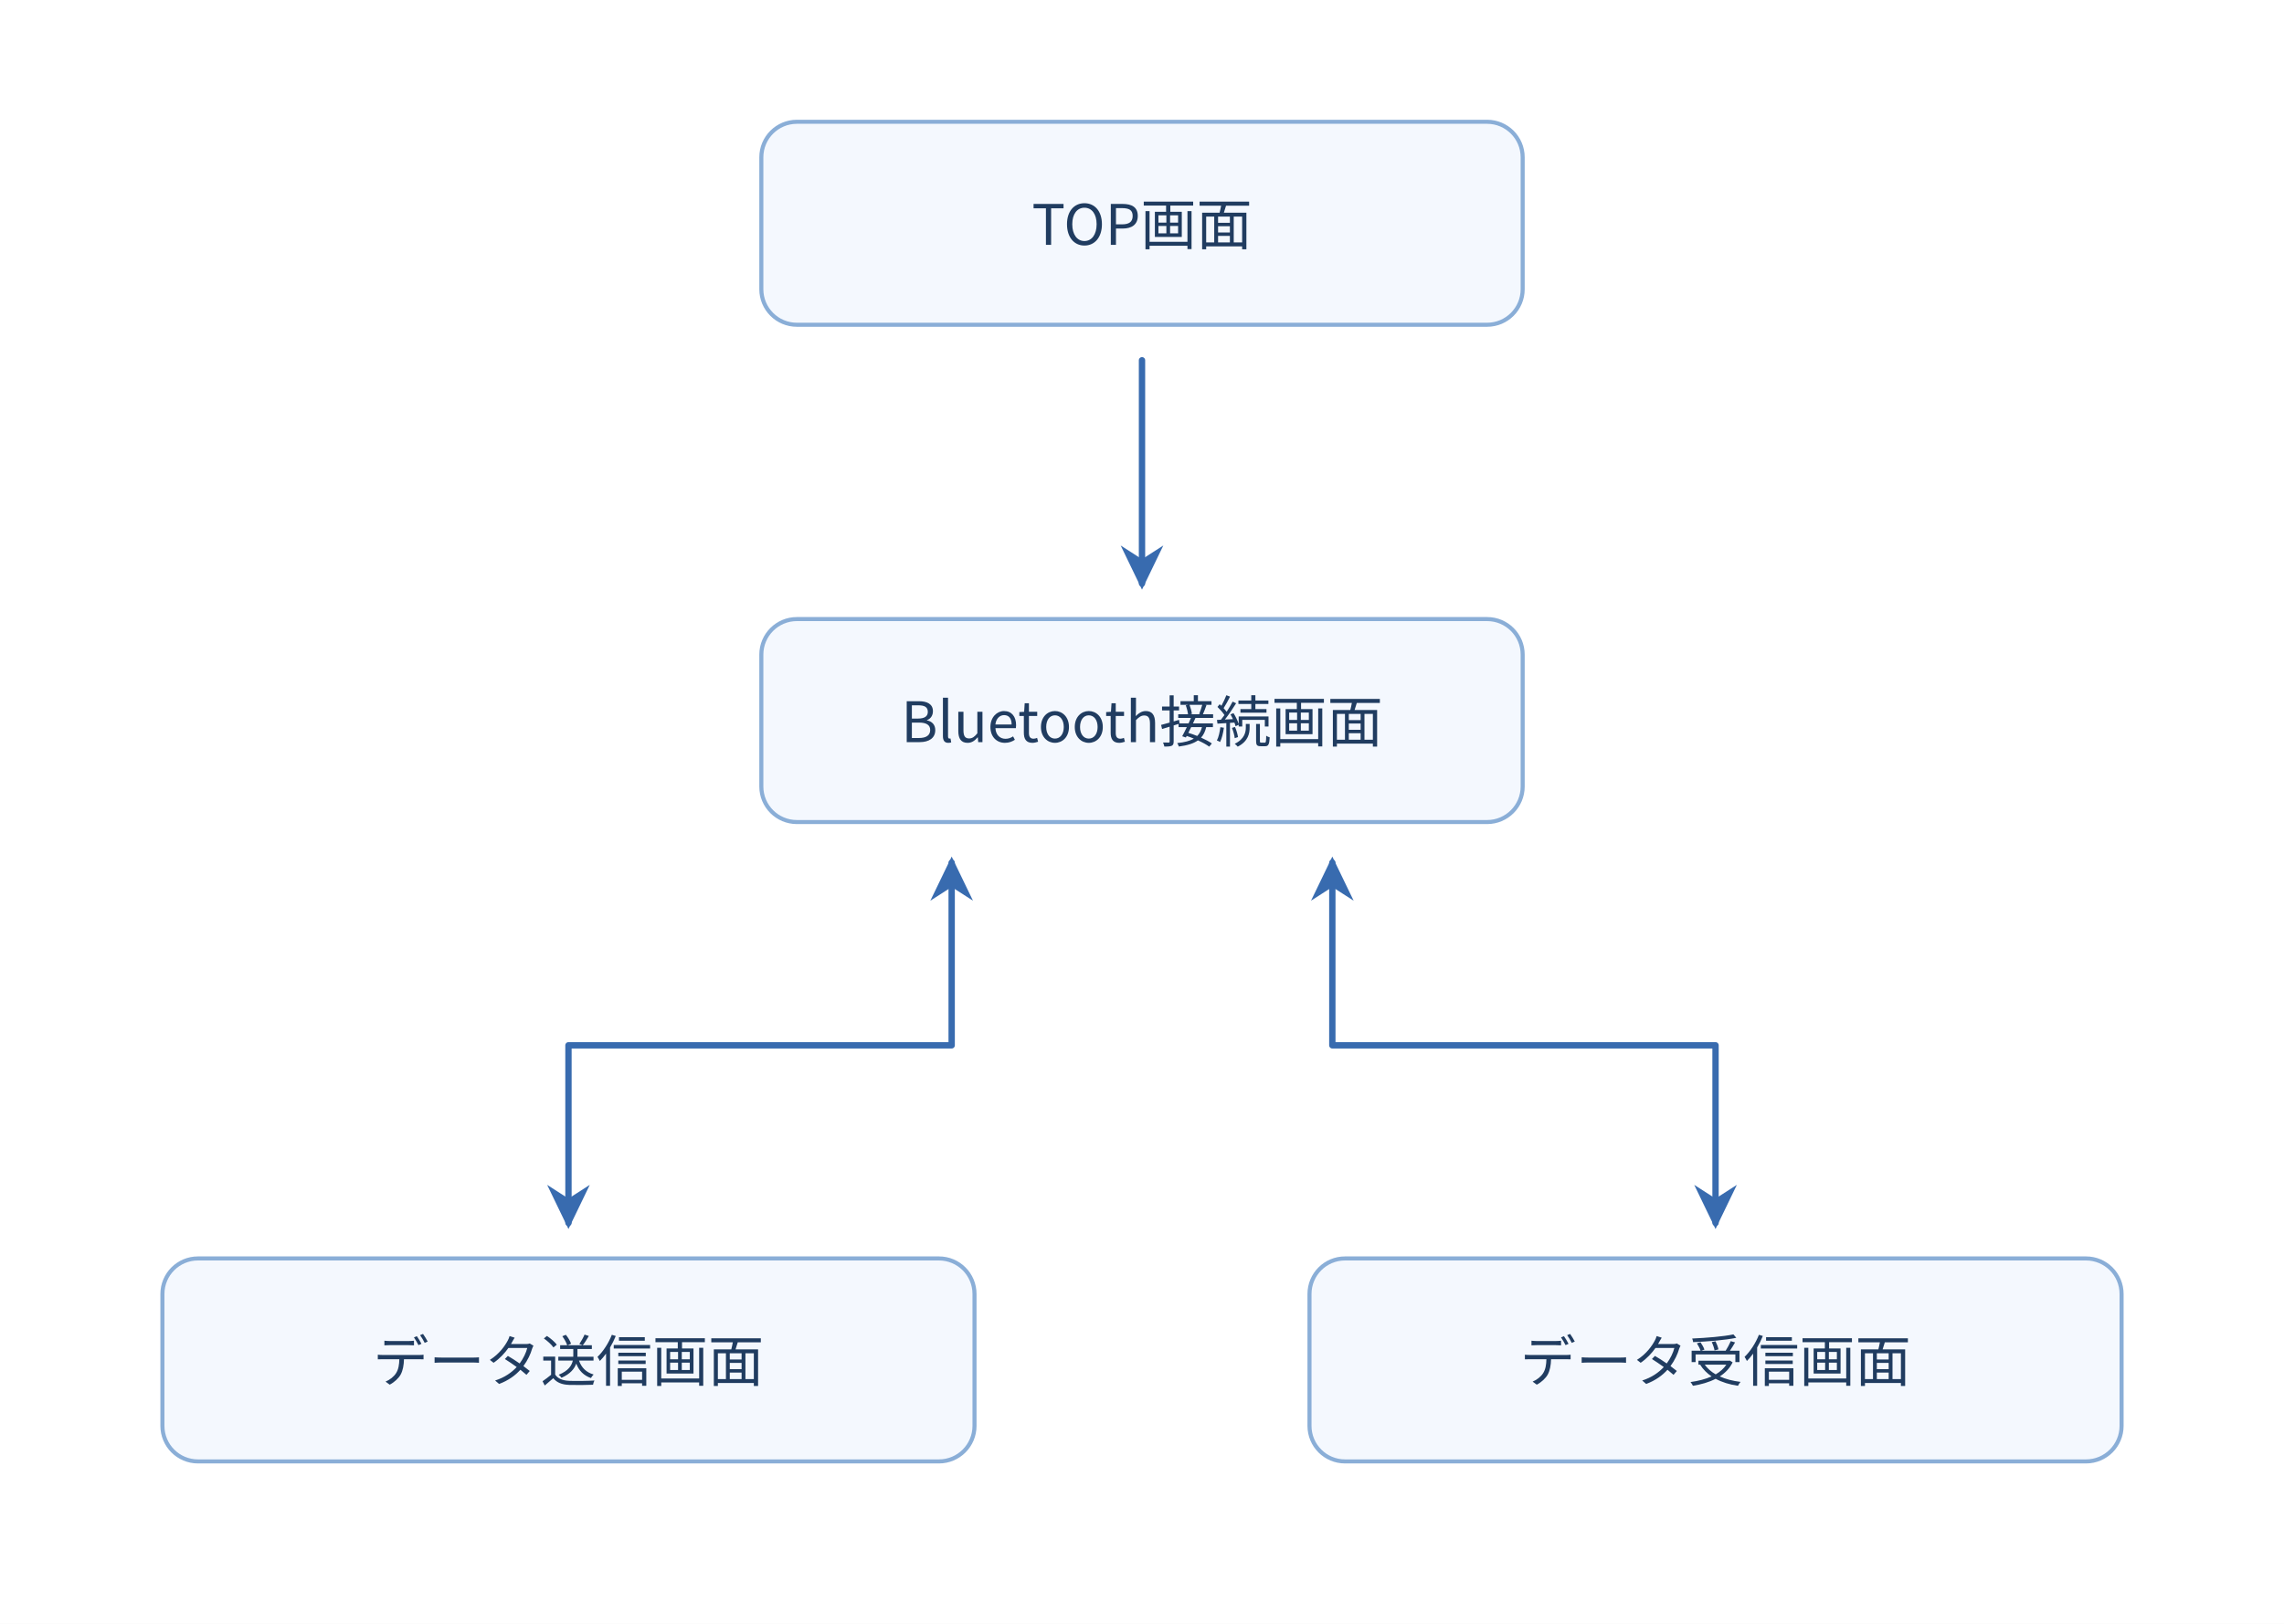
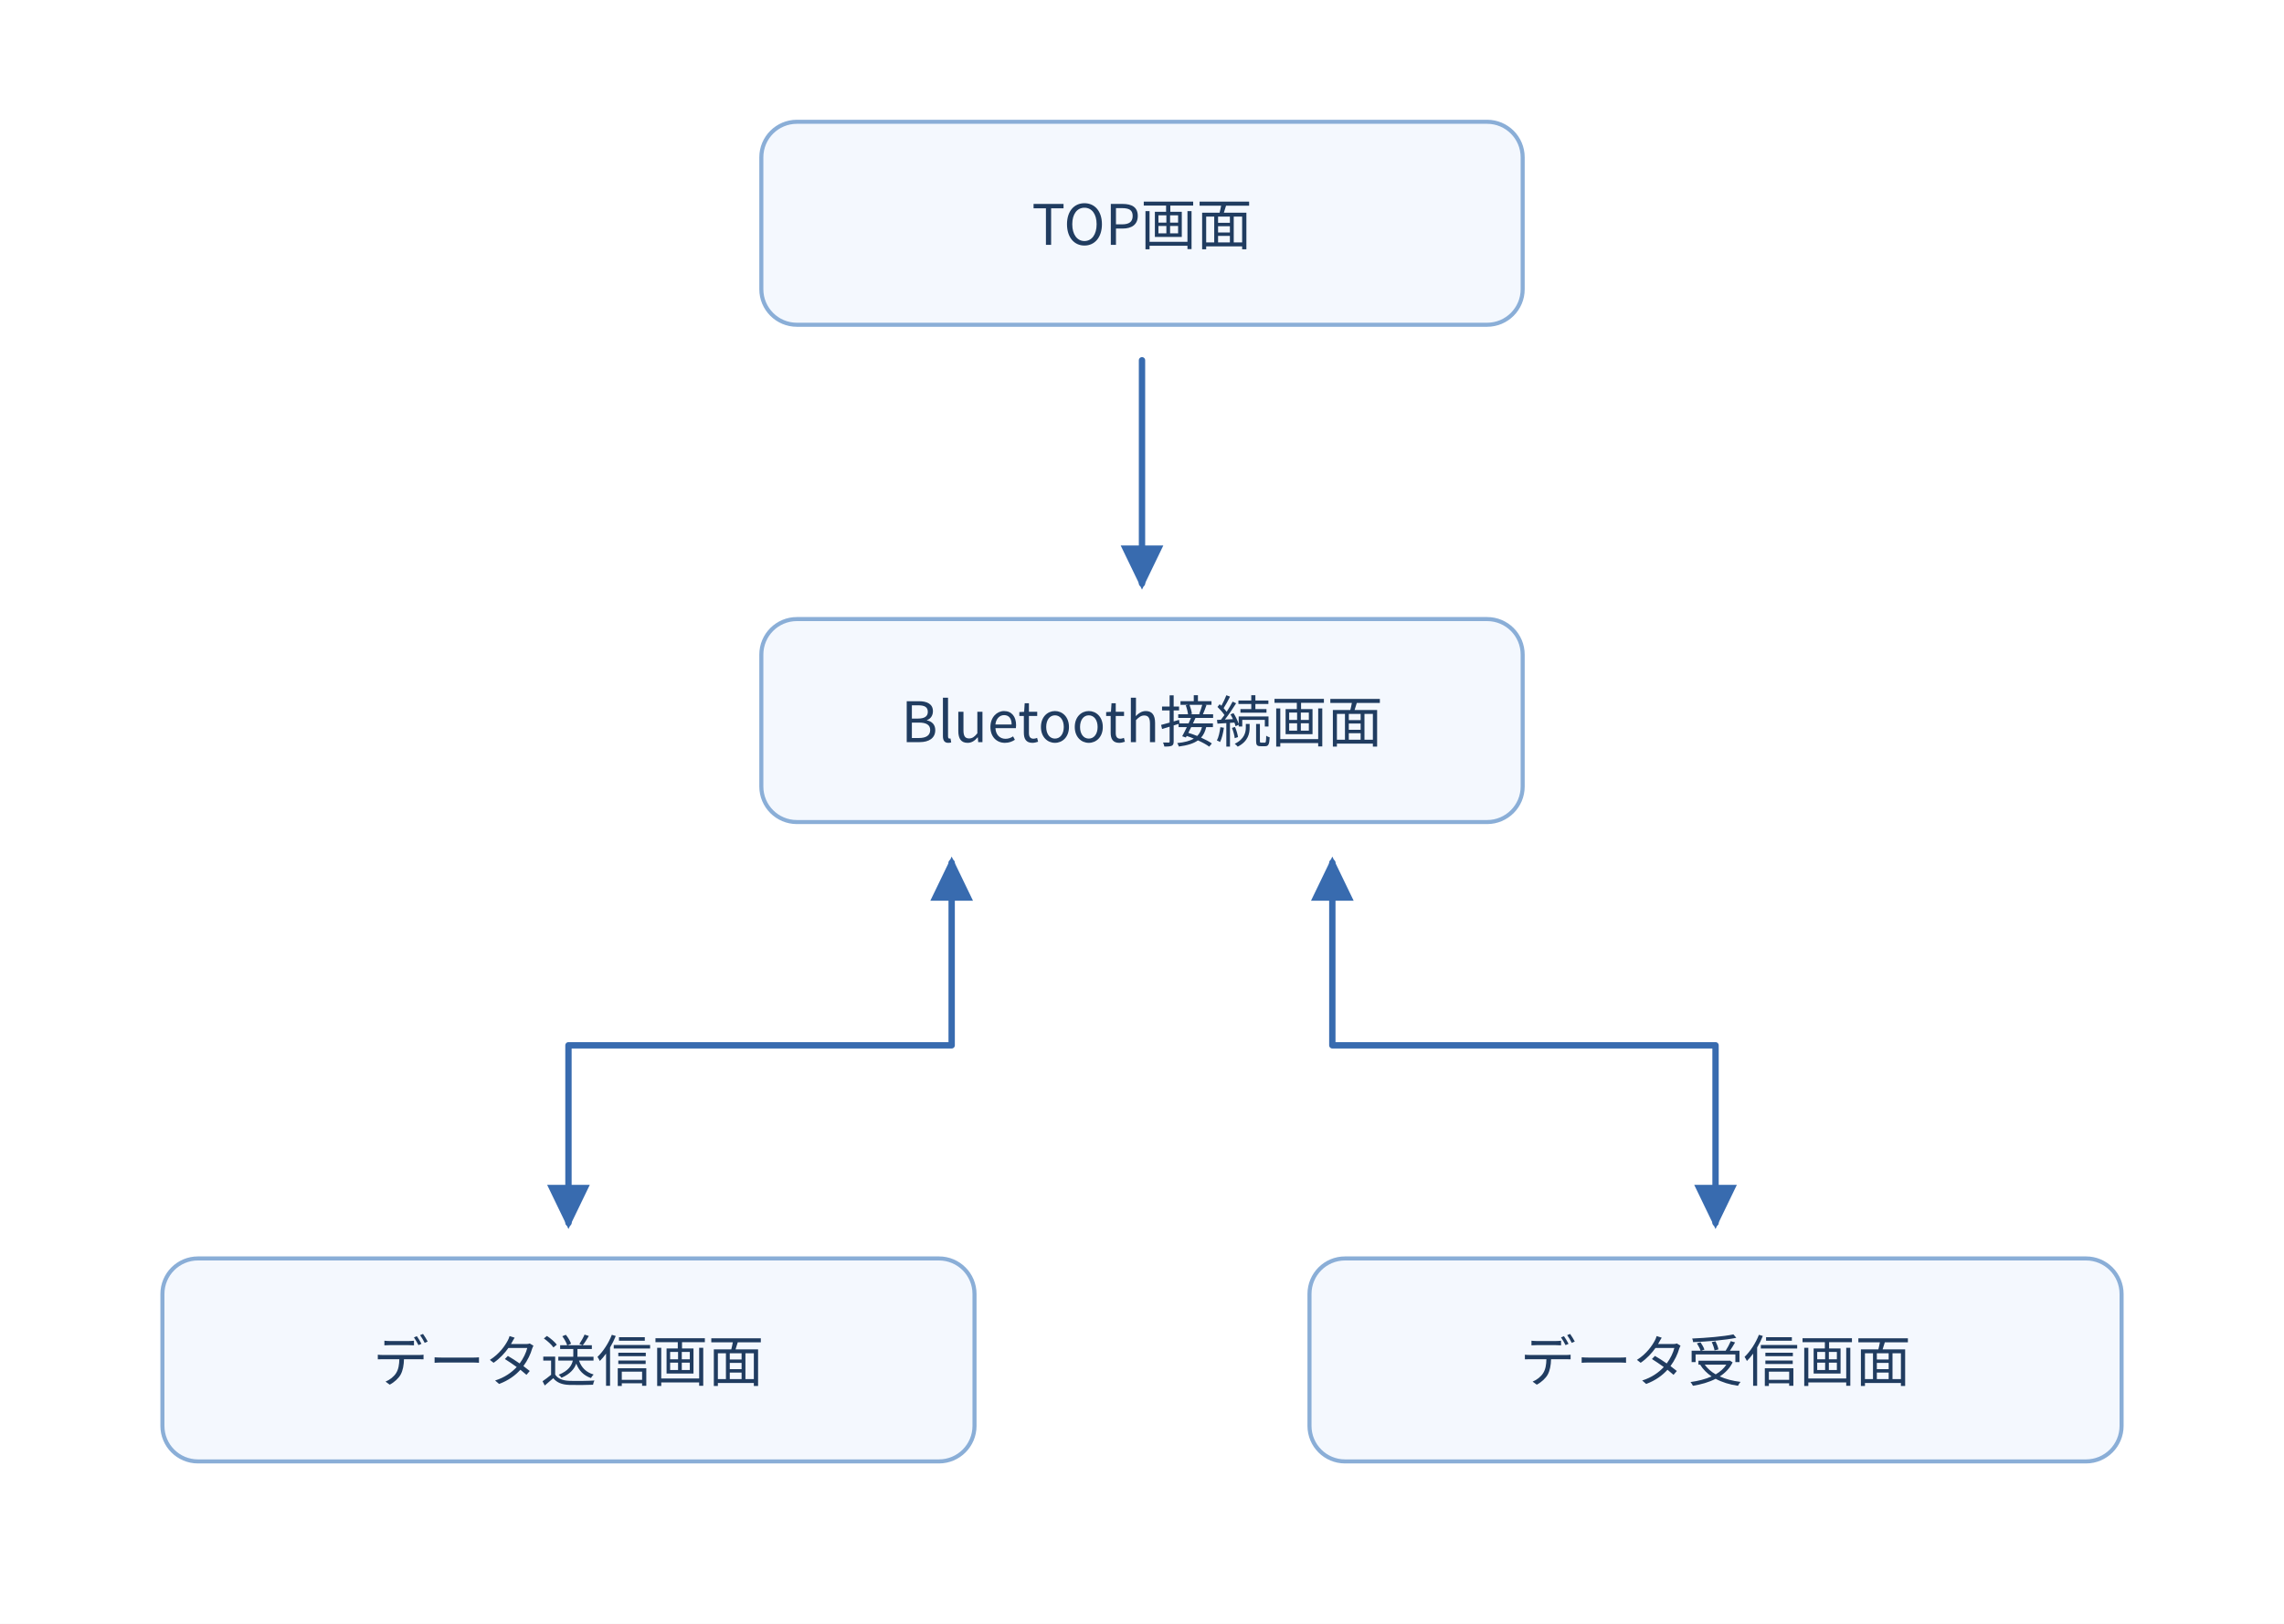
<svg xmlns="http://www.w3.org/2000/svg" width="900" height="640" viewBox="0 0 900 640">
  <rect x="0" y="0" width="900" height="640" fill="#FFFFFF" />
  <defs>
    <marker id="arrow" viewBox="0 0 10 10" refX="8" refY="5" markerWidth="8" markerHeight="8" orient="auto-start-reverse">
-       <path d="M0.5,0.8 L9.2,5 L0.5,9.2 L3.2,5 Z" fill="#386BAF" />
+       <path d="M0.5,0.8 L9.2,5 L0.5,9.2 Z" fill="#386BAF" />
    </marker>
  </defs>
  <path d="M450 142 V230" fill="none" stroke="#386BAF" stroke-width="2.5" stroke-linecap="round" stroke-linejoin="round" marker-end="url(#arrow)" />
  <path d="M375 340 V412 H224 V482" fill="none" stroke="#386BAF" stroke-width="2.5" stroke-linecap="round" stroke-linejoin="round" marker-start="url(#arrow)" marker-end="url(#arrow)" />
  <path d="M525 340 V412 H676 V482" fill="none" stroke="#386BAF" stroke-width="2.5" stroke-linecap="round" stroke-linejoin="round" marker-start="url(#arrow)" marker-end="url(#arrow)" />
  <rect x="300" y="48" width="300" height="80" rx="14" fill="#F4F8FE" stroke="#8AAED7" stroke-width="1.6" />
  <text x="450.0" y="96.5" font-family="Noto Sans CJK JP" font-size="22" fill="#203C60" text-anchor="middle">TOP画面</text>
  <rect x="300" y="244" width="300" height="80" rx="14" fill="#F4F8FE" stroke="#8AAED7" stroke-width="1.6" />
  <text x="450.0" y="292.5" font-family="Noto Sans CJK JP" font-size="22" fill="#203C60" text-anchor="middle">Bluetooth接続画面</text>
  <rect x="64" y="496" width="320" height="80" rx="14" fill="#F4F8FE" stroke="#8AAED7" stroke-width="1.6" />
  <text x="224.0" y="544.5" font-family="Noto Sans CJK JP" font-size="22" fill="#203C60" text-anchor="middle">データ送信画面</text>
  <rect x="516" y="496" width="320" height="80" rx="14" fill="#F4F8FE" stroke="#8AAED7" stroke-width="1.6" />
  <text x="676.0" y="544.5" font-family="Noto Sans CJK JP" font-size="22" fill="#203C60" text-anchor="middle">データ受信画面</text>
</svg>
